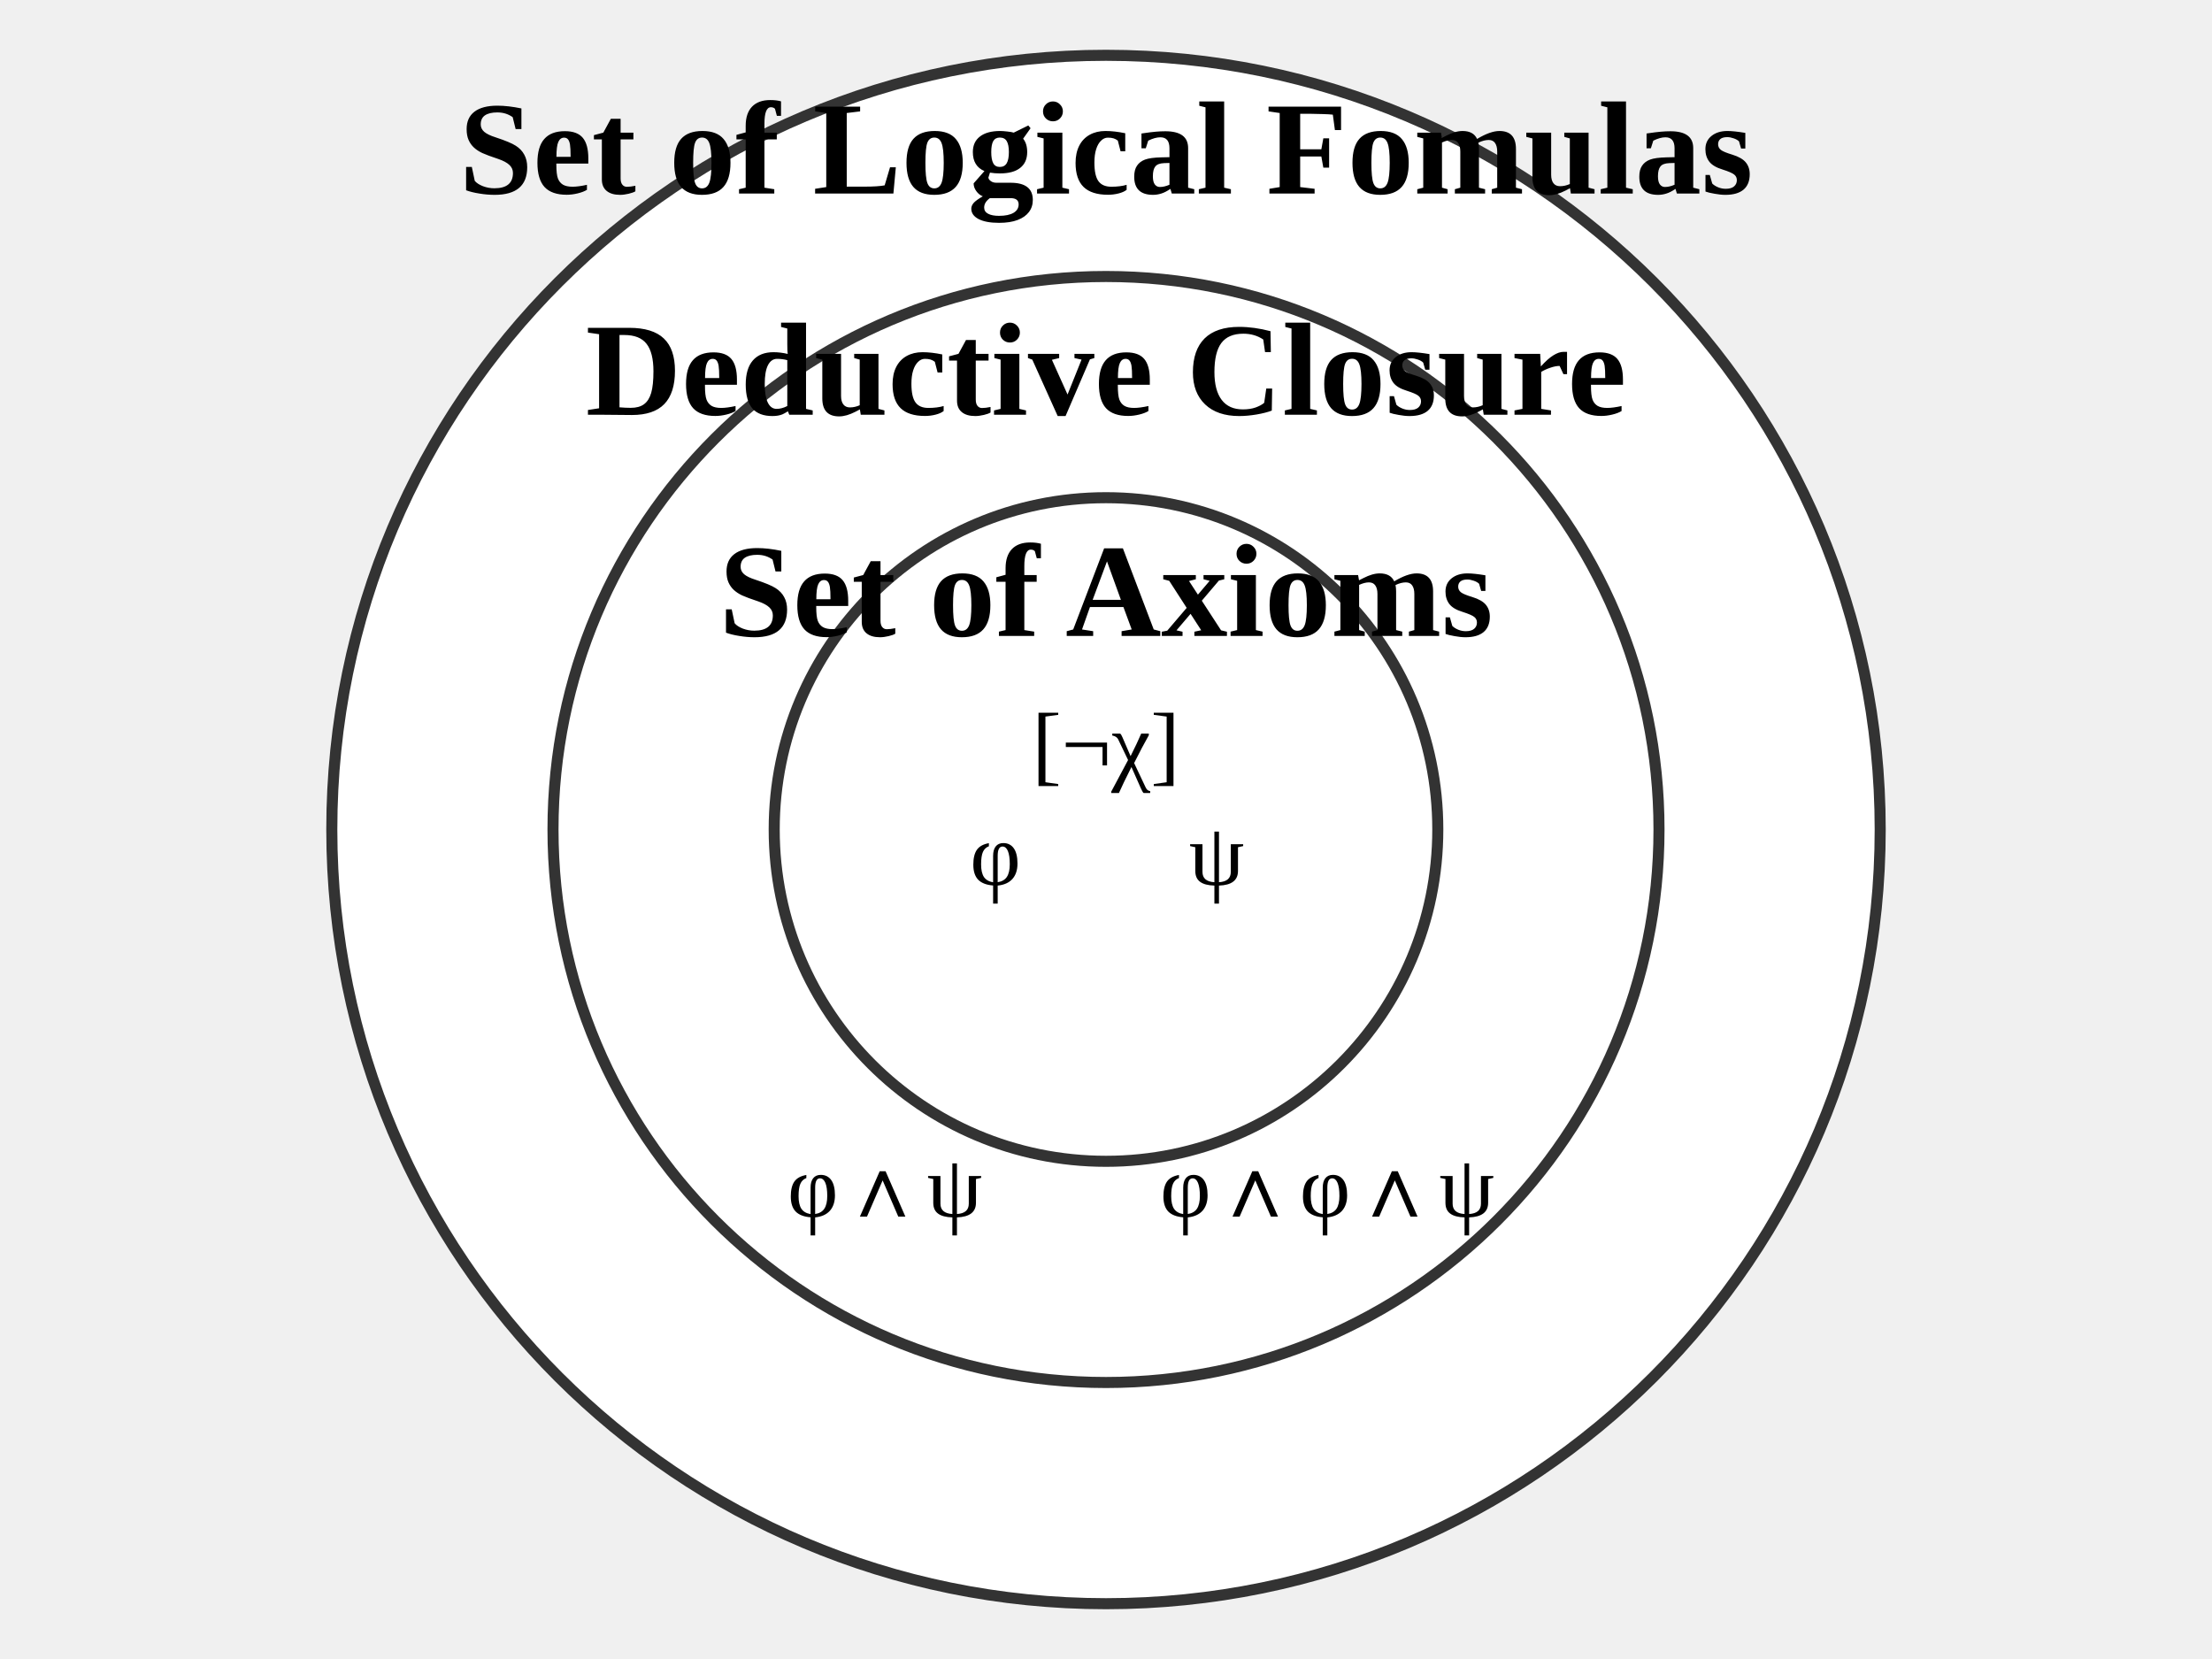
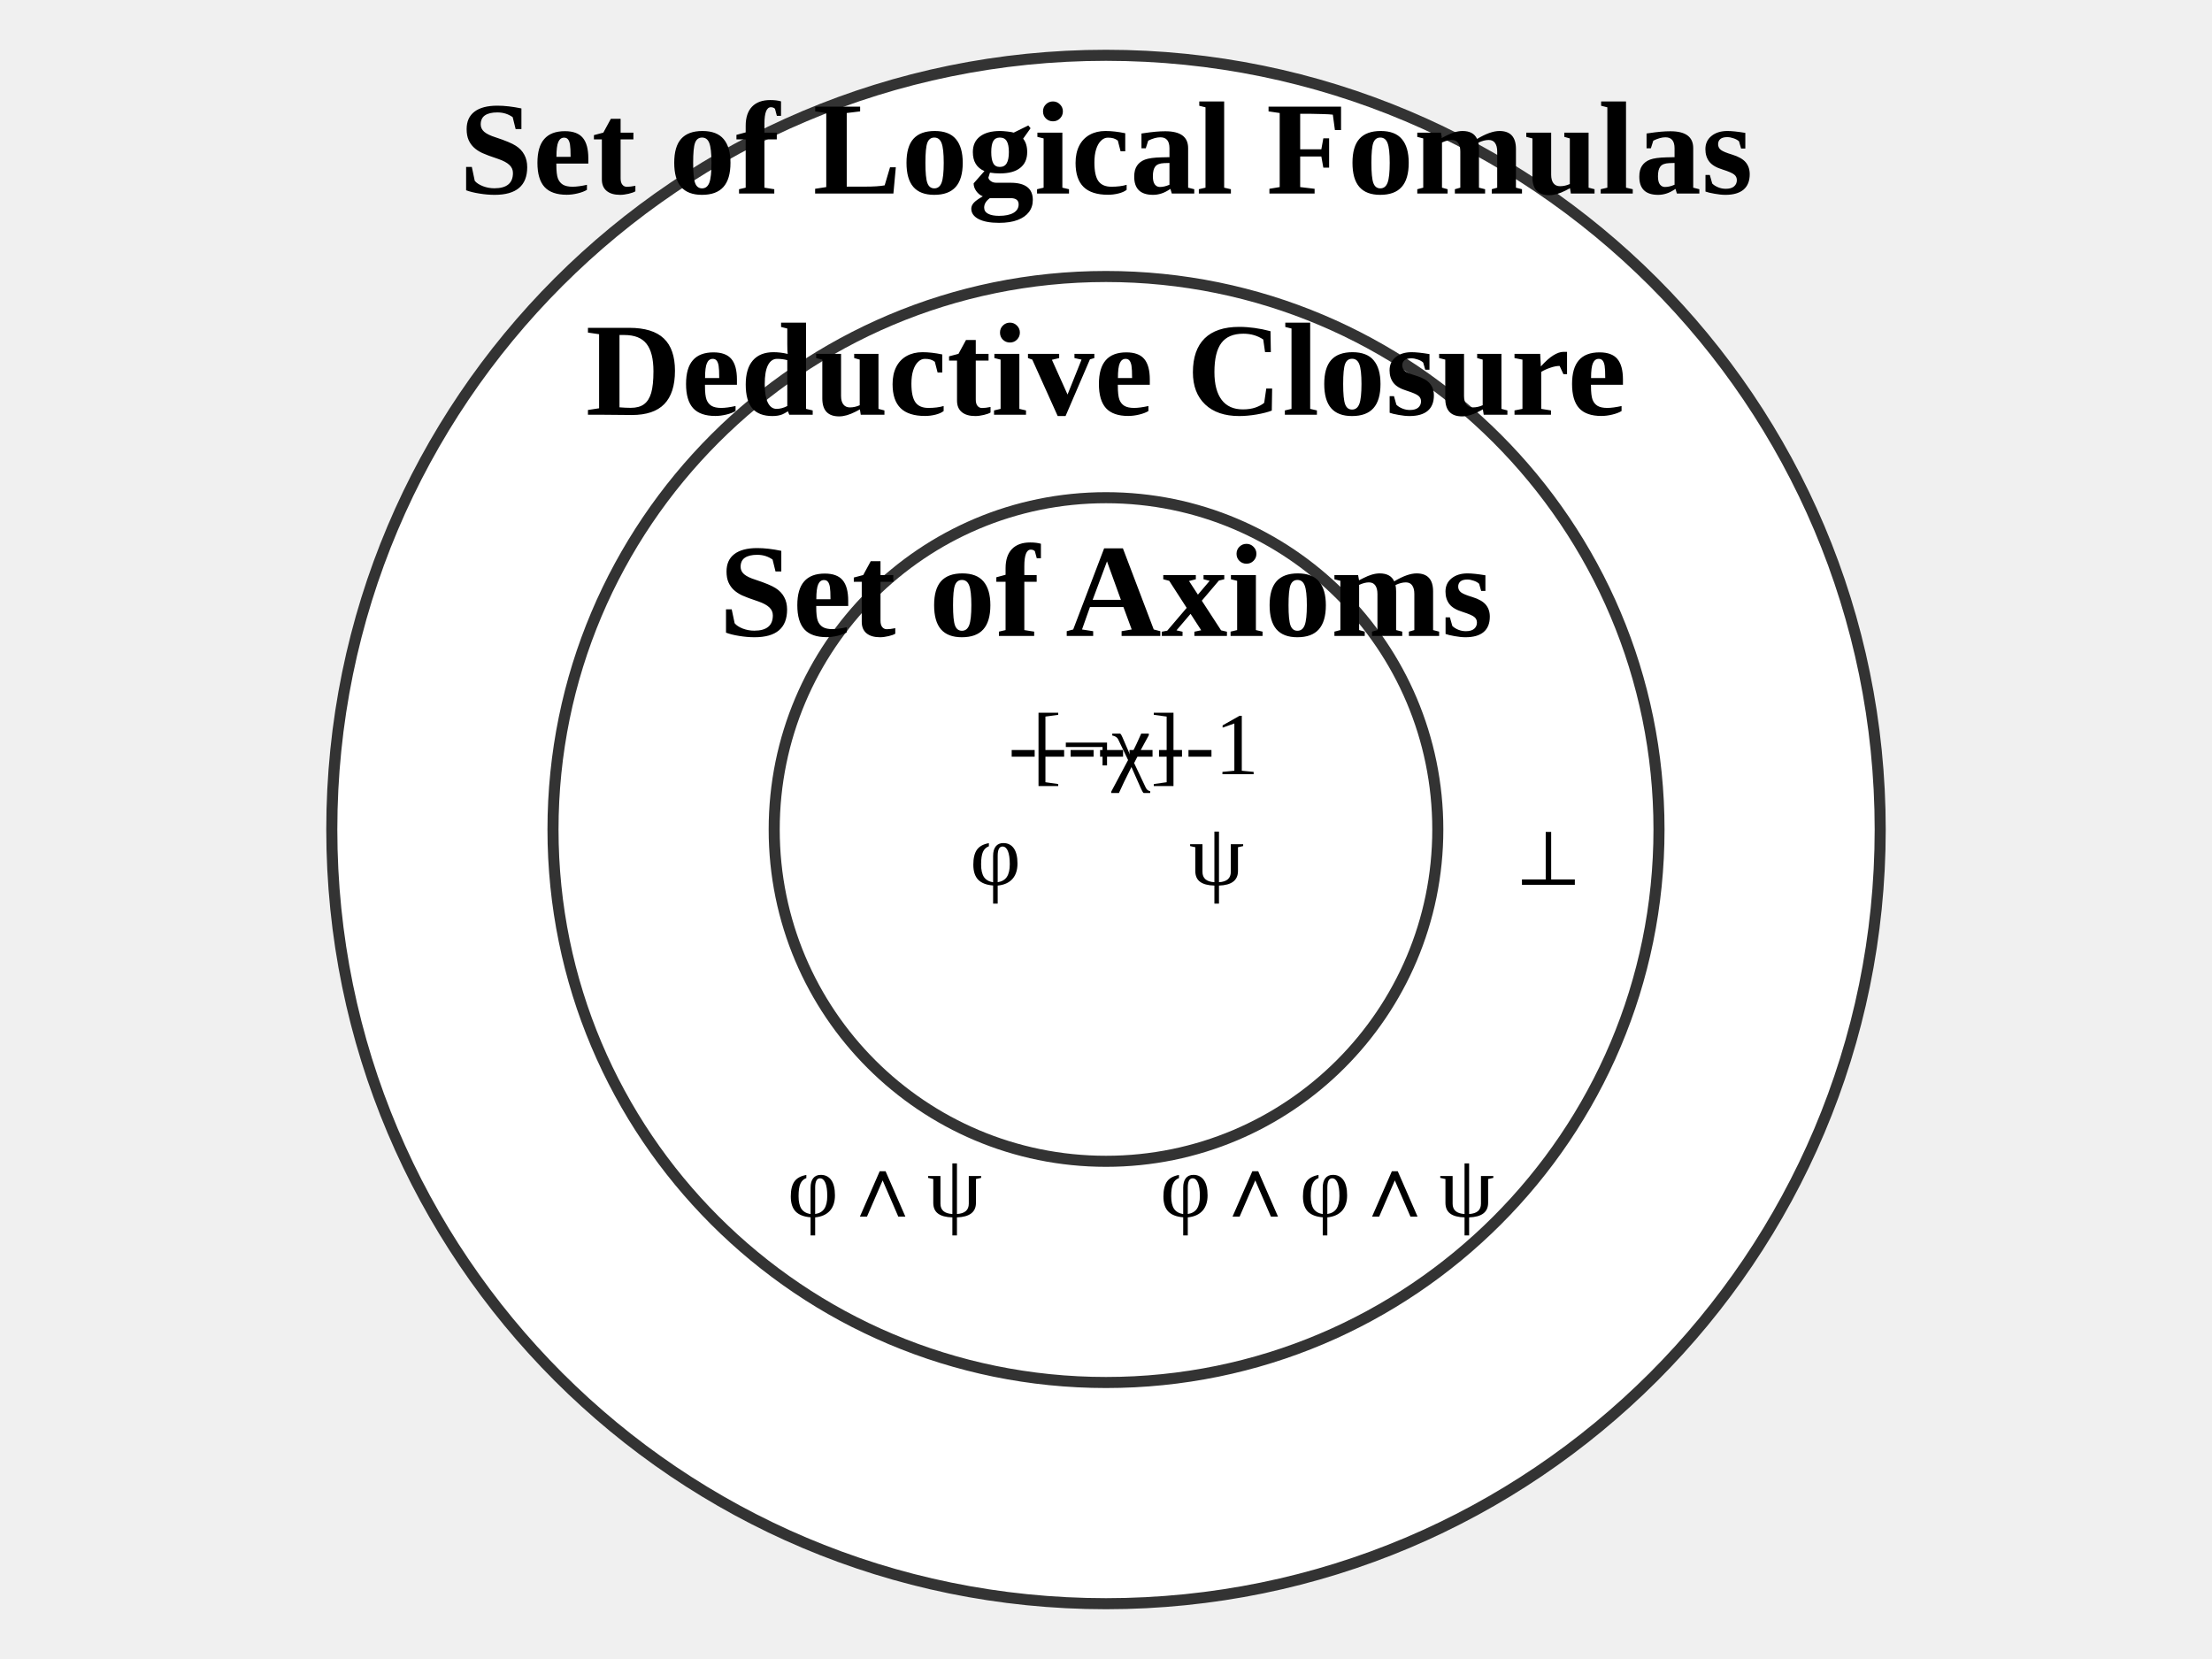
<svg xmlns="http://www.w3.org/2000/svg" viewBox="0 0 400 300">
  <circle cx="200" cy="150" r="140" fill="#fff" stroke="#333" stroke-width="2" />
  <text x="200" y="35" font-size="24" text-anchor="middle" font-weight="bold">Set of Logical Fomulas</text>
  <circle cx="200" cy="150" r="100" fill="#fff" stroke="#333" stroke-width="2" />
  <text x="200" y="75" font-size="24" text-anchor="middle" font-weight="bold">Deductive Closure</text>
  <text x="160" y="220" font-size="16" text-anchor="middle">φ∧ψ</text>
  <text x="240" y="220" font-size="16" text-anchor="middle">φ∧φ∧ψ</text>
-   <text x="180" y="160" font-size="16" text-anchor="middle">⊥</text>
+   <text x="280" y="160" font-size="16" text-anchor="middle">⊥</text>
  <circle cx="200" cy="150" r="60" fill="#fff" stroke="#333" stroke-width="2" />
  <text x="200" y="115" font-size="24" text-anchor="middle" font-weight="bold">Set of Axioms</text>
  <text x="180" y="160" font-size="16" text-anchor="middle">φ</text>
  <text x="220" y="160" font-size="16" text-anchor="middle">ψ</text>
  <text x="200" y="140" font-size="16" text-anchor="middle">[¬χ]</text>
+   <text x="205" y="140" font-size="16" text-anchor="middle">-------1</text>
</svg>
